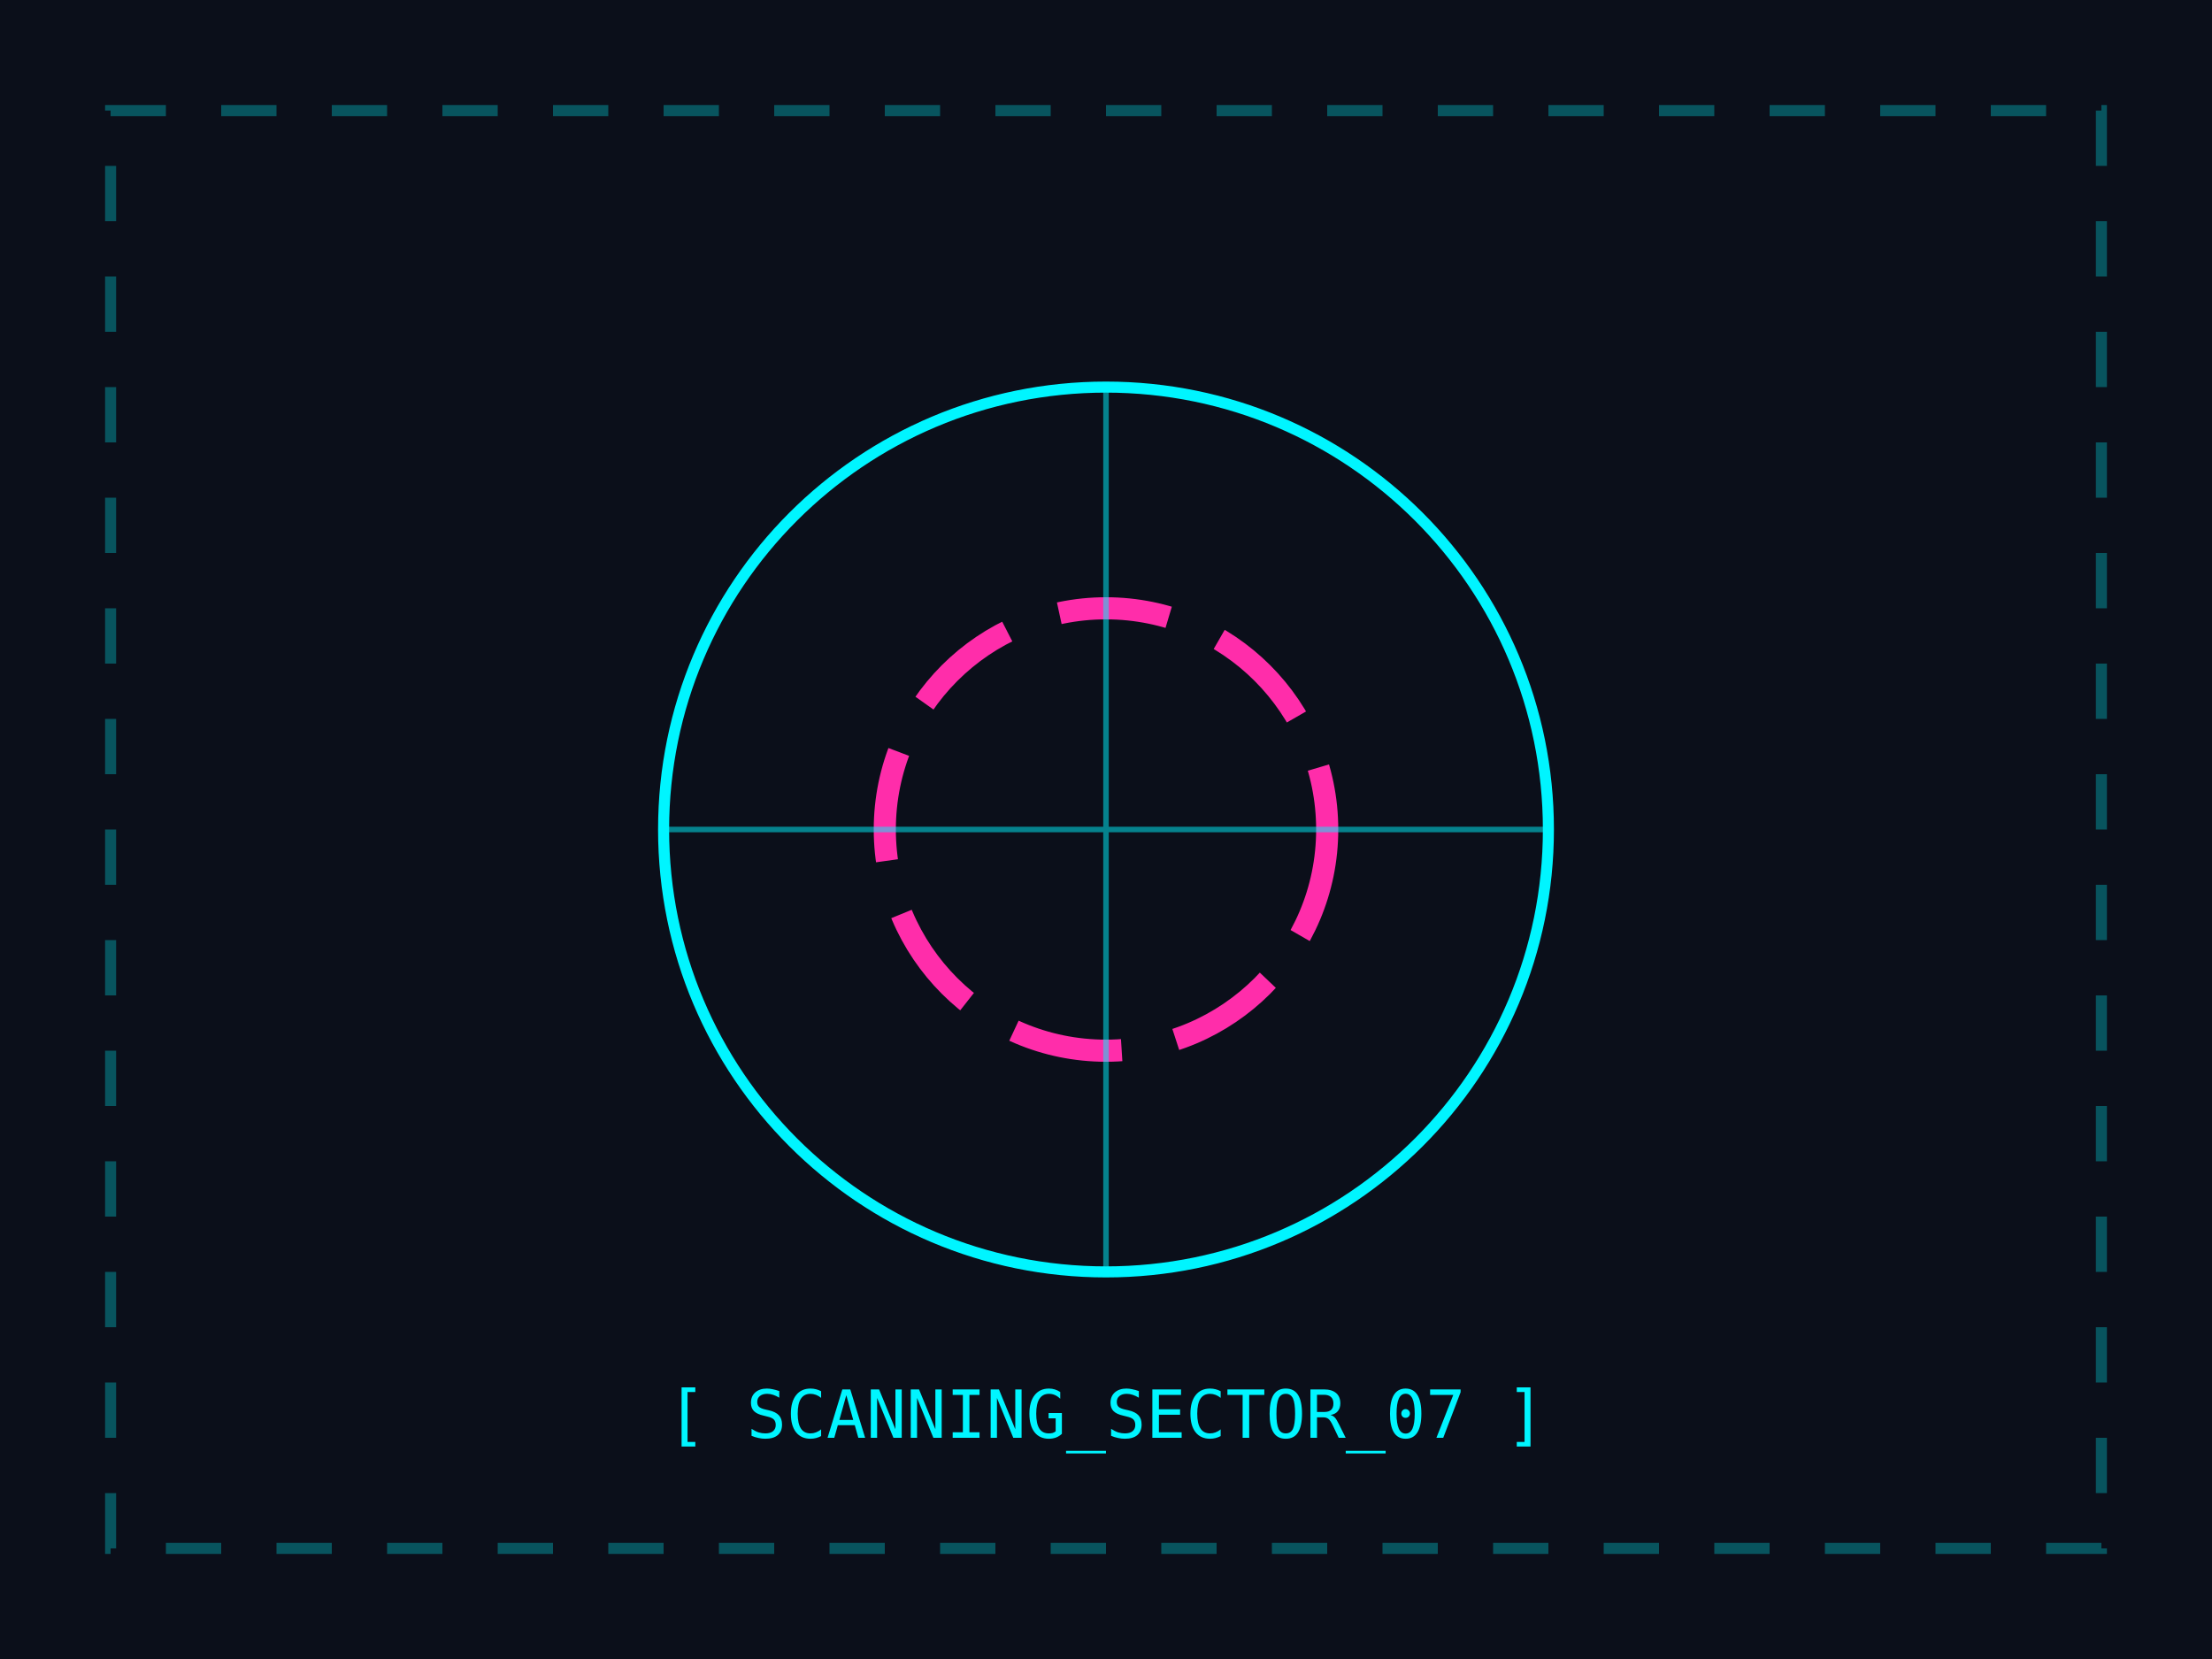
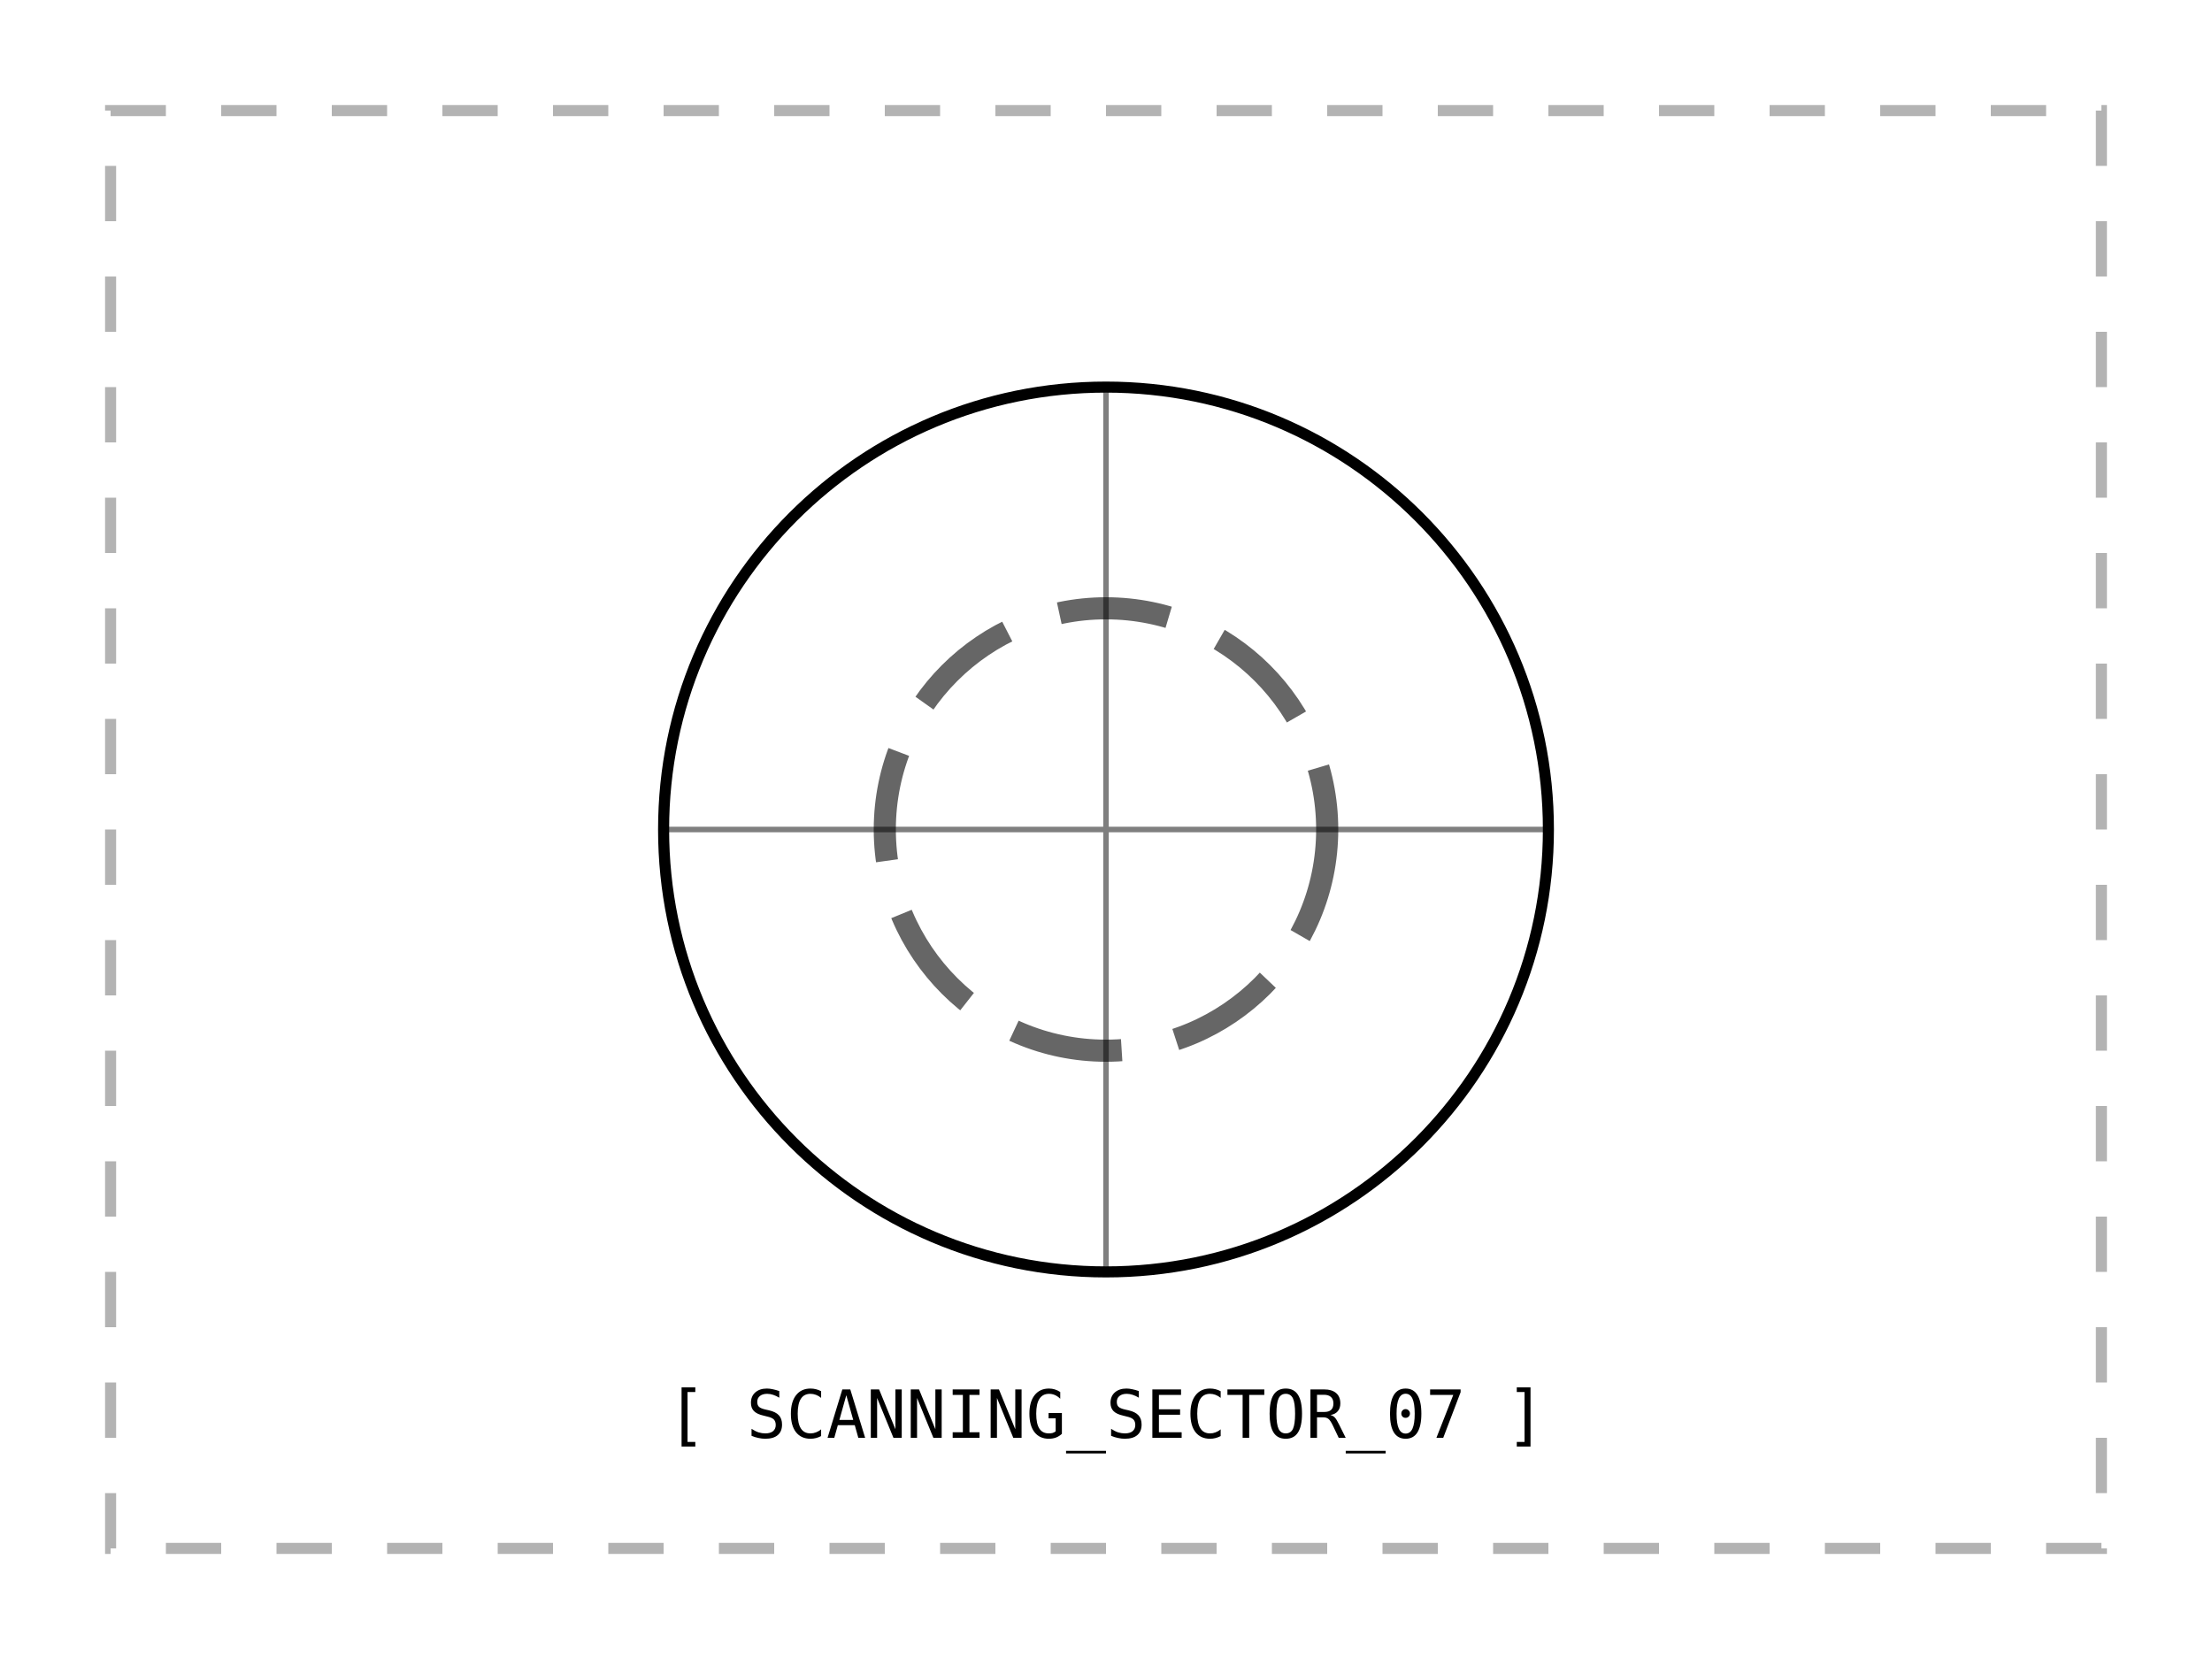
<svg xmlns="http://www.w3.org/2000/svg" width="400" height="300" viewBox="0 0 400 300" fill="none">
-   <rect width="400" height="300" fill="#0B0F1A" />
-   <rect x="20" y="20" width="360" height="260" stroke="#00F5FF" stroke-width="2" stroke-dasharray="10 10" opacity="0.3" />
-   <circle cx="200" cy="150" r="80" stroke="#00F5FF" stroke-width="2" />
-   <circle cx="200" cy="150" r="40" stroke="#FF2DAA" stroke-width="4" stroke-dasharray="20 10" />
-   <path d="M120 150H280M200 70V230" stroke="#00F5FF" stroke-width="1" opacity="0.5" />
-   <text x="200" y="260" text-anchor="middle" fill="#00F5FF" font-family="monospace" font-size="12">[ SCANNING_SECTOR_07 ]</text>
+   <rect width="400" height="300" fill="#ffffff" />
+   <rect x="20" y="20" width="360" height="260" stroke="#000000" stroke-width="2" stroke-dasharray="10 10" opacity="0.3" />
+   <circle cx="200" cy="150" r="80" stroke="#000000" stroke-width="2" />
+   <circle cx="200" cy="150" r="40" stroke="#666666" stroke-width="4" stroke-dasharray="20 10" />
+   <path d="M120 150H280M200 70V230" stroke="#000000" stroke-width="1" opacity="0.5" />
+   <text x="200" y="260" text-anchor="middle" fill="#000000" font-family="monospace" font-size="12">[ SCANNING_SECTOR_07 ]</text>
</svg>
